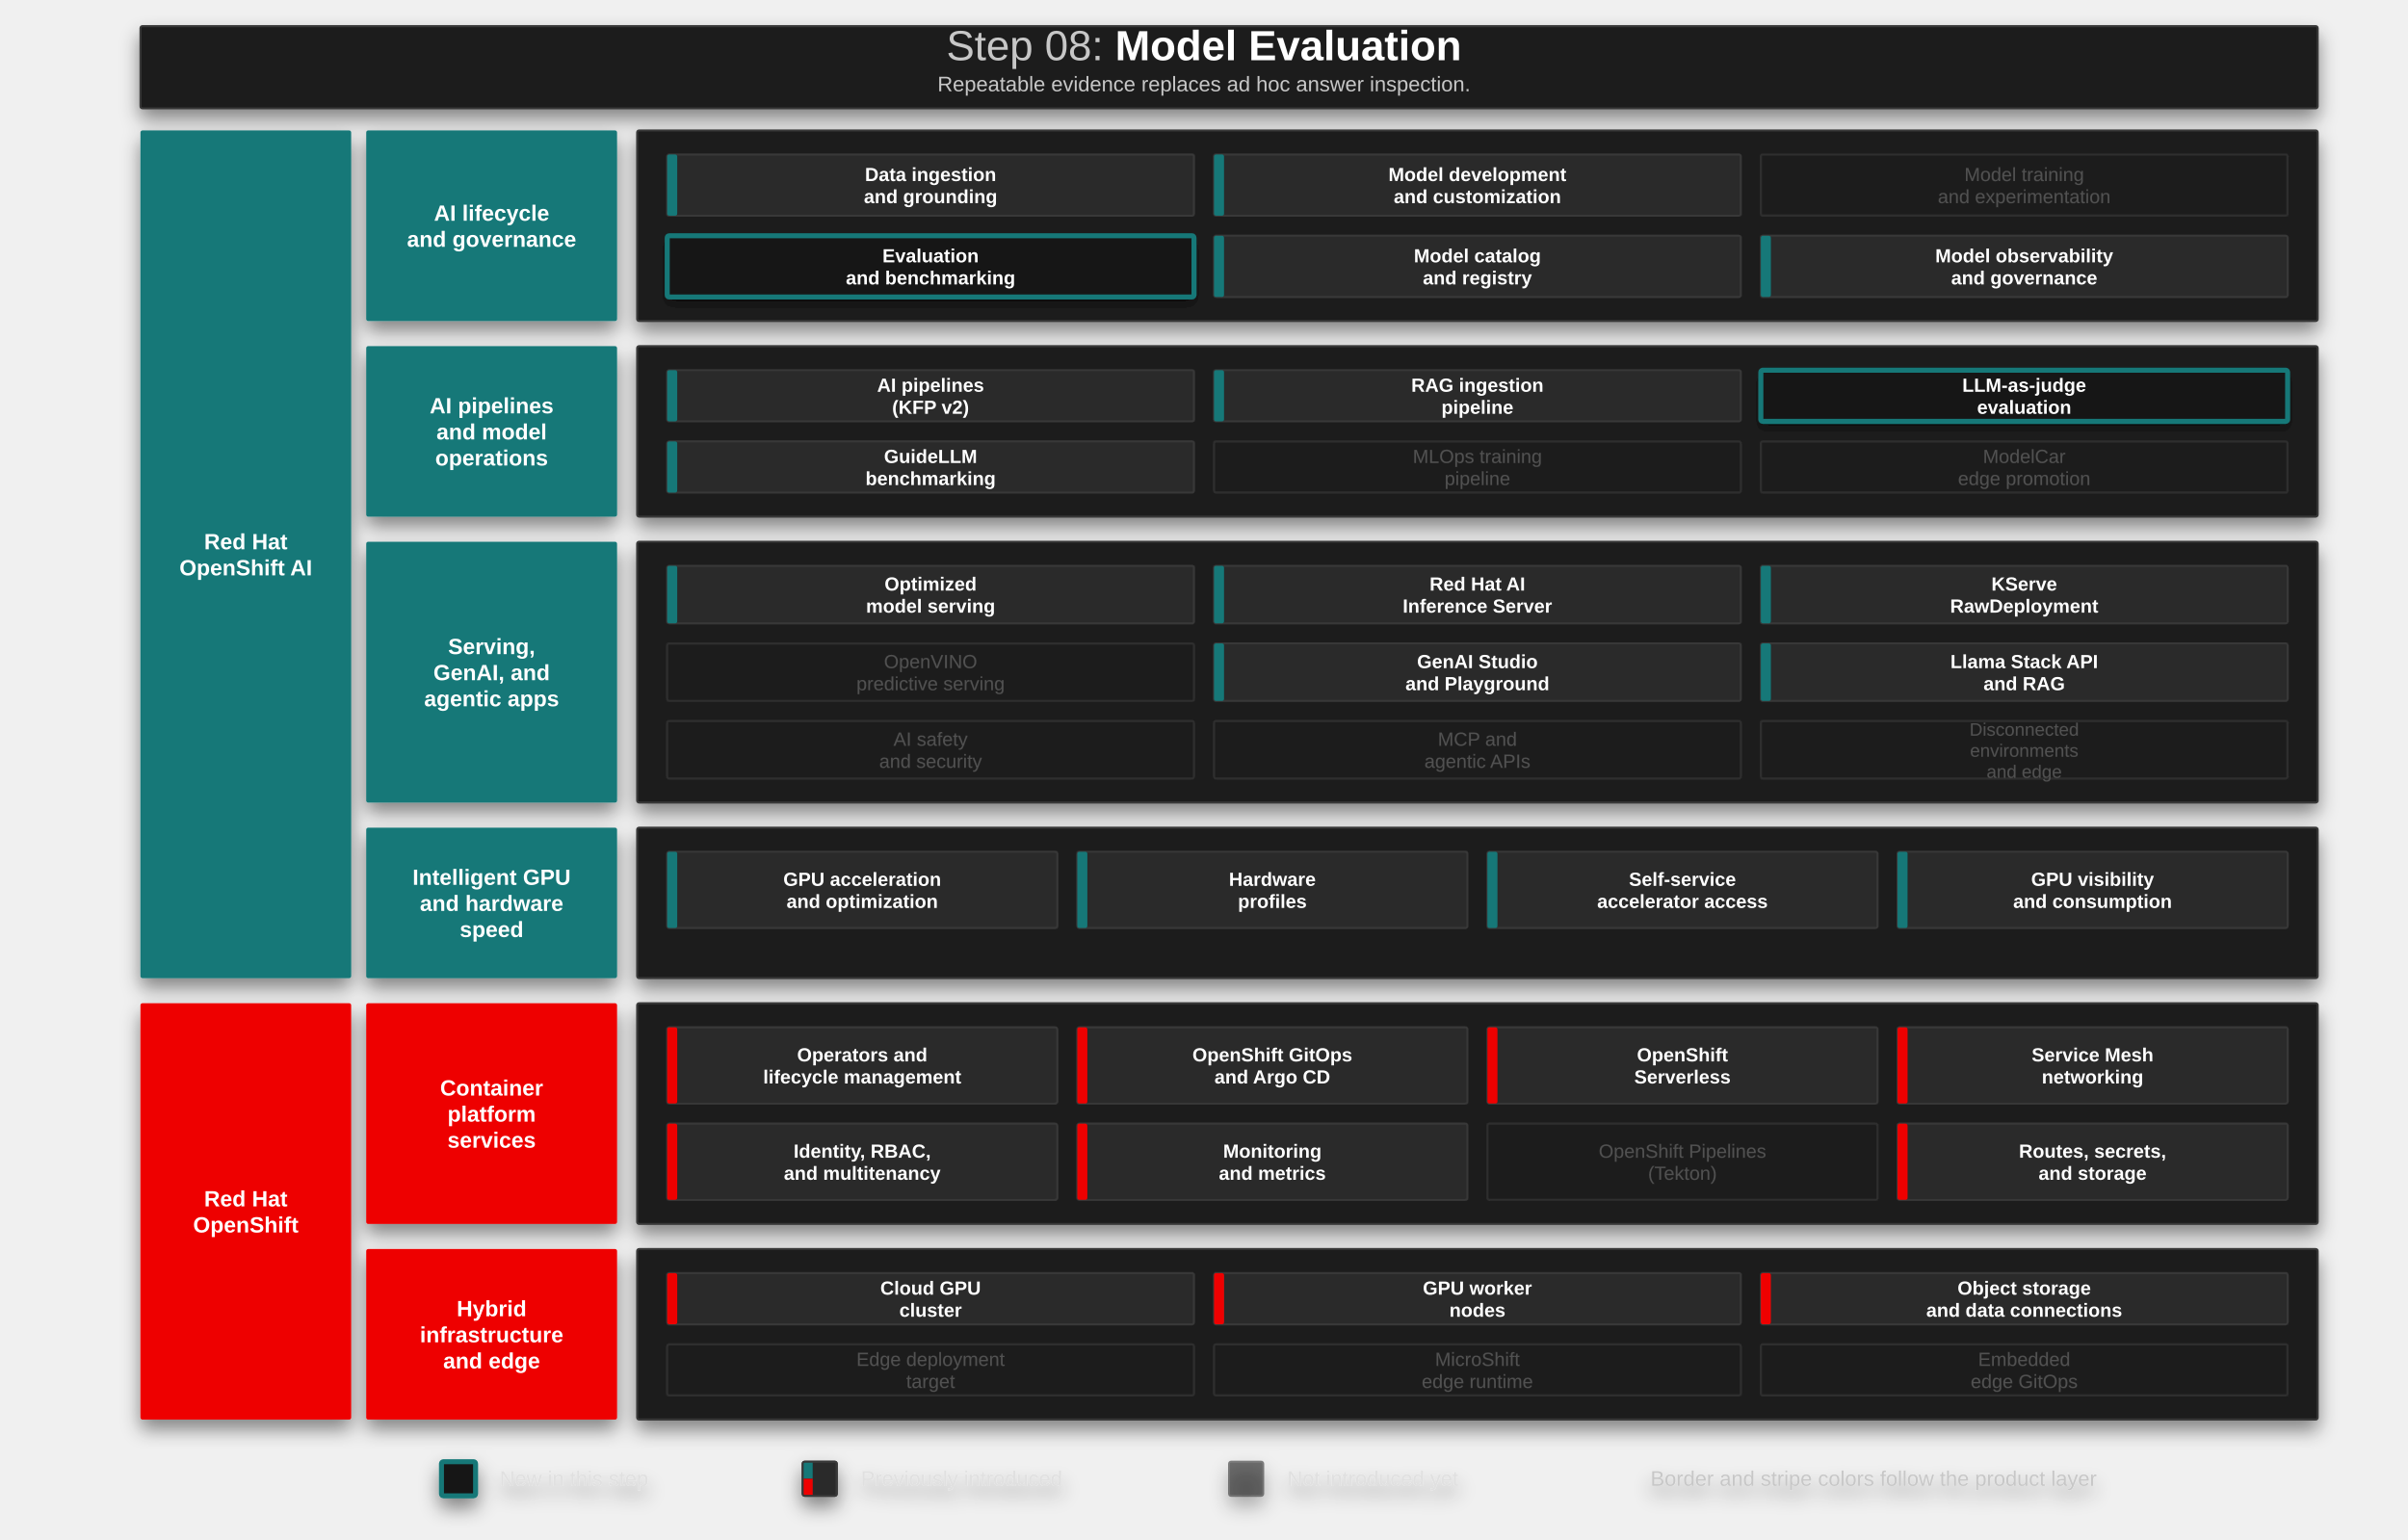
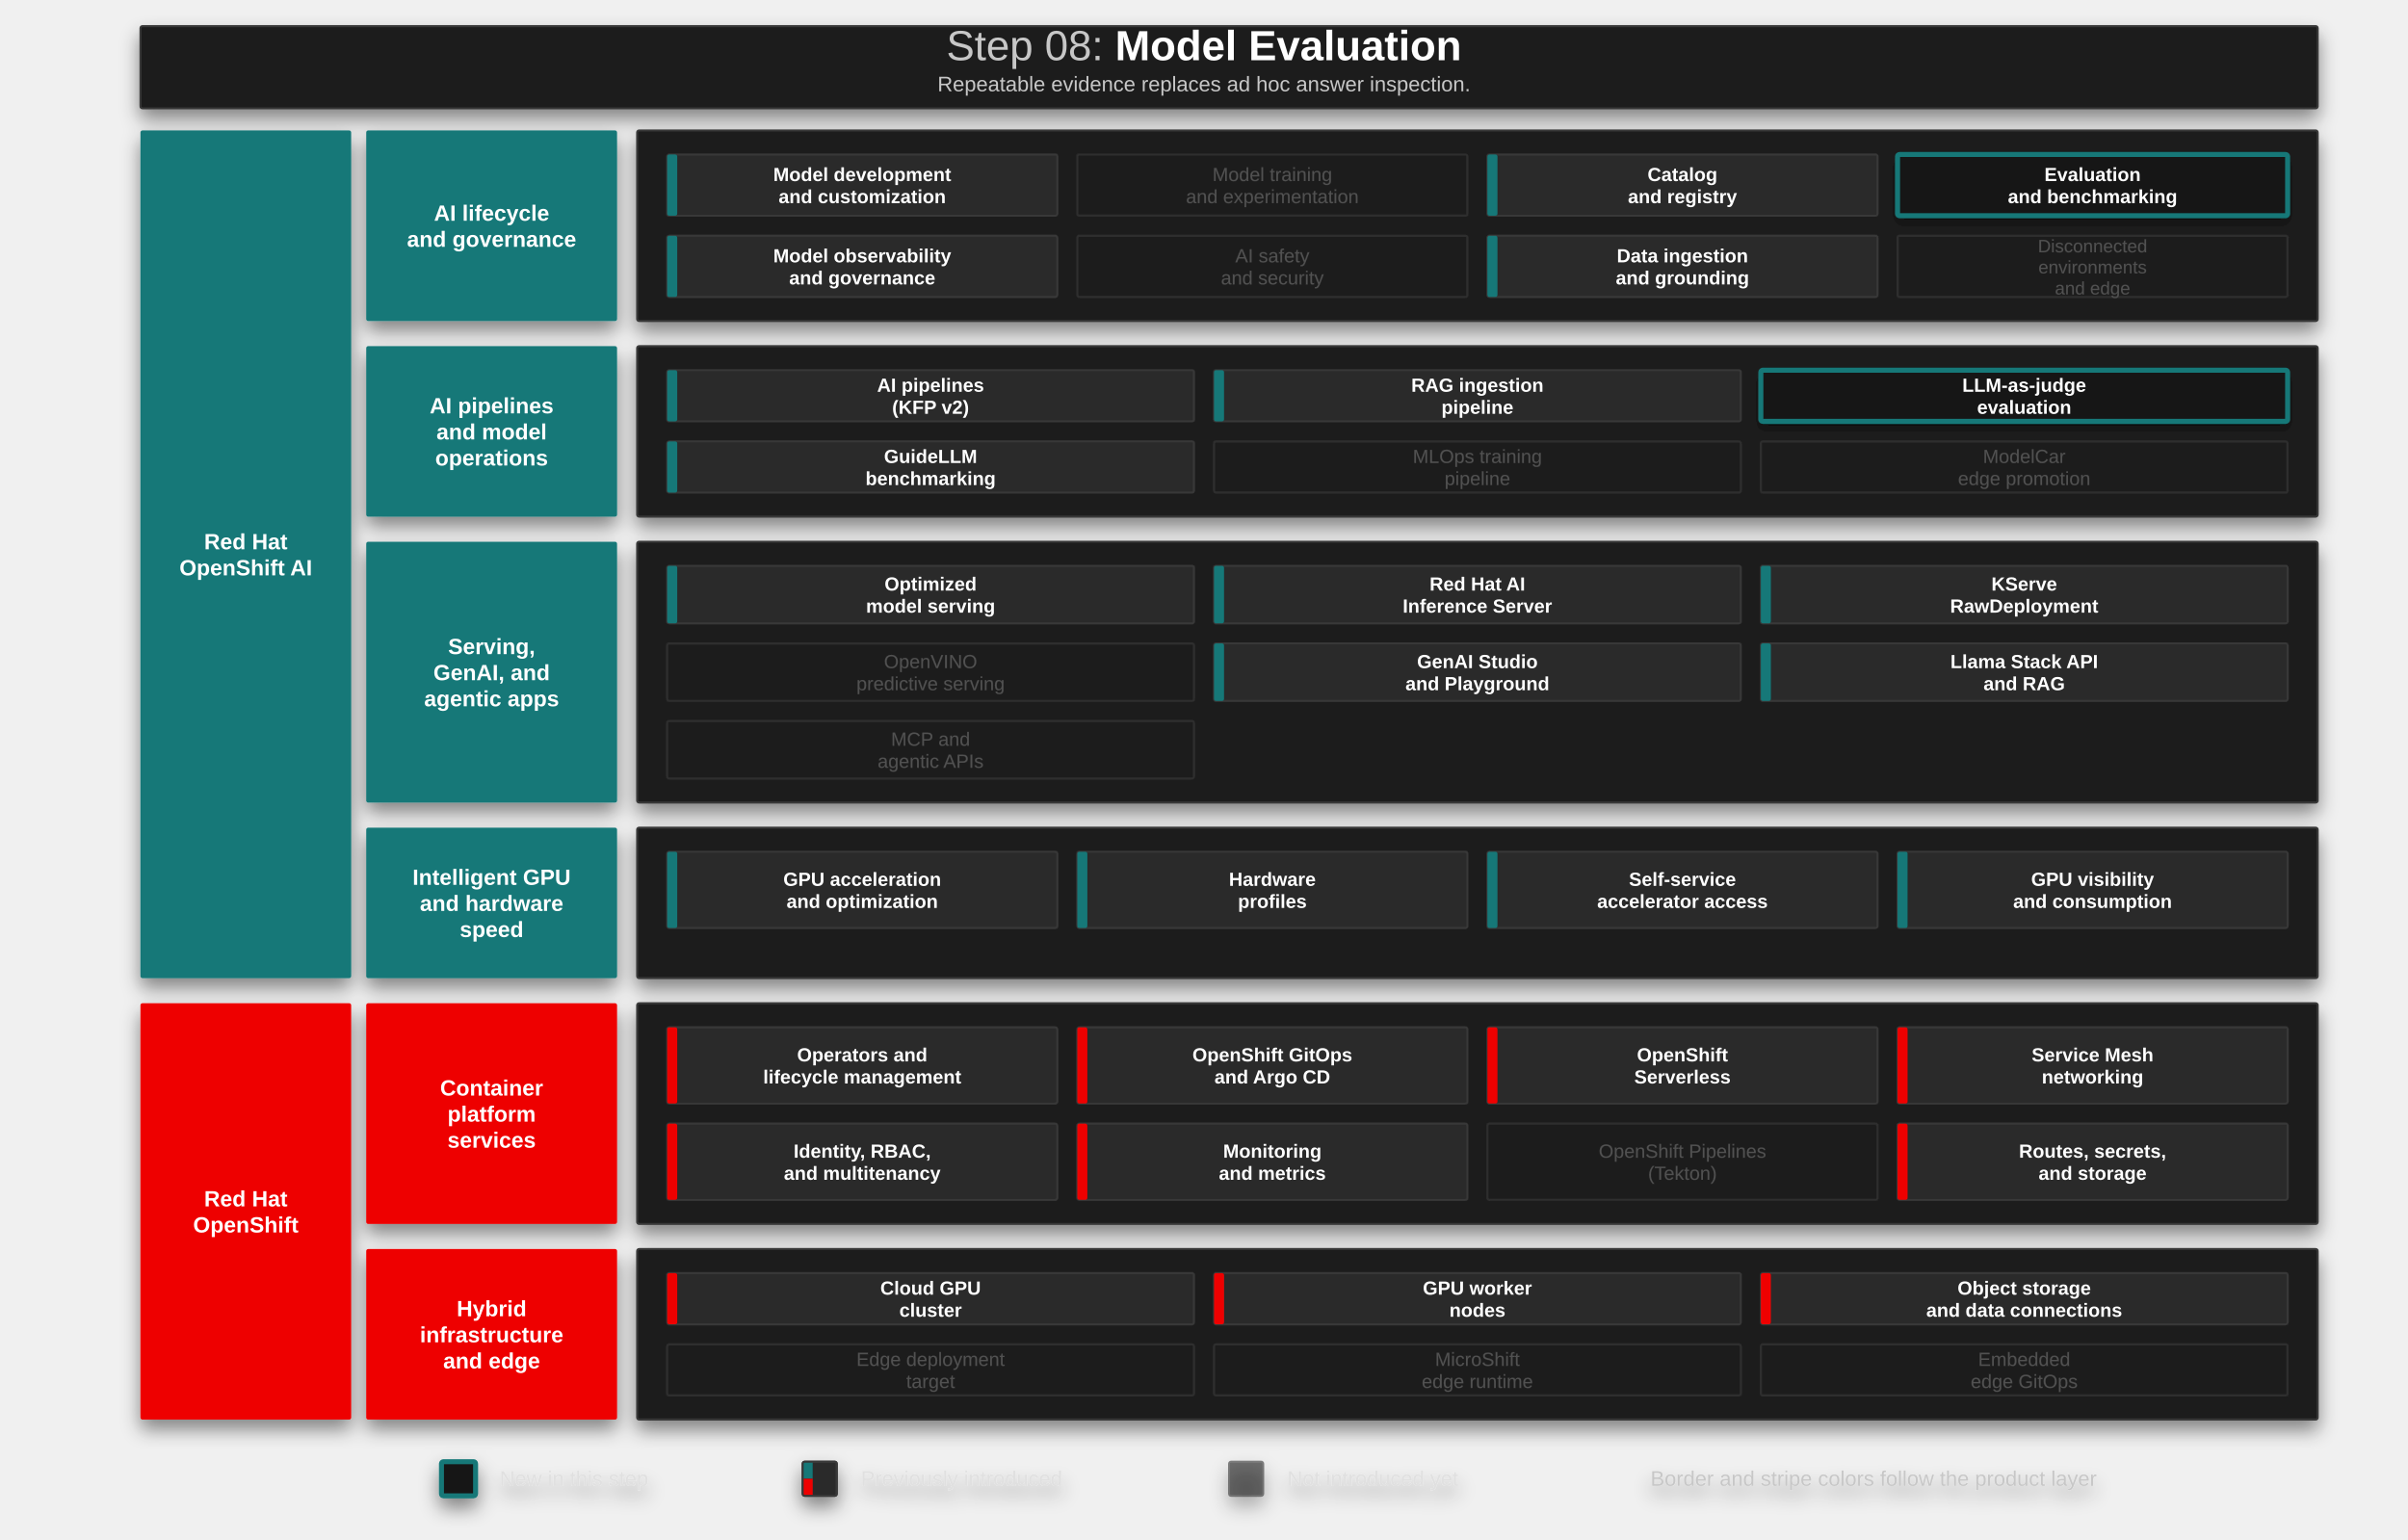
<svg xmlns="http://www.w3.org/2000/svg" width="2400" height="1535" viewBox="0 0 2400 1535" role="img" aria-labelledby="title desc">
  <style>.display{font-family:'Red Hat Display','Arial',sans-serif}.body{font-family:'Red Hat Text','Arial',sans-serif}</style>
  <defs>
    <filter id="lift" x="-20%" y="-20%" width="140%" height="140%">
      <feDropShadow dx="0" dy="6" stdDeviation="5" flood-color="#000" flood-opacity="0.55" />
    </filter>
    <filter id="panelShadow" x="-8%" y="-8%" width="116%" height="116%">
      <feDropShadow dx="0" dy="10" stdDeviation="9" flood-color="#000" flood-opacity="0.45" />
    </filter>
  </defs>
  <g filter="url(#panelShadow)">
    <rect x="140" y="26" width="2170" height="82" rx="2" fill="#1f1f1f" stroke="#383838" stroke-width="2" />
    <text x="1200.0" y="60" class="display" font-size="42" fill="#ffffff" font-weight="700" text-anchor="middle">
      <tspan fill="#c7c7c7" font-weight="500">Step 08:</tspan> Model Evaluation</text>
    <text x="1200.0" y="91" class="body" font-size="21" fill="#c7c7c7" text-anchor="middle">Repeatable evidence replaces ad hoc answer inspection.</text>
    <rect x="140" y="130" width="210" height="845" rx="2" fill="#147878" stroke="#147878" stroke-width="0" />
    <text x="245.0" y="547.5" class="body" font-size="22" fill="#ffffff" font-weight="700" text-anchor="middle">Red Hat</text>
    <text x="245.0" y="573.5" class="body" font-size="22" fill="#ffffff" font-weight="700" text-anchor="middle">OpenShift AI</text>
    <rect x="140" y="1000" width="210" height="415" rx="2" fill="#ee0000" stroke="#ee0000" stroke-width="0" />
    <text x="245.0" y="1202.5" class="body" font-size="22" fill="#ffffff" font-weight="700" text-anchor="middle">Red Hat</text>
    <text x="245.0" y="1228.5" class="body" font-size="22" fill="#ffffff" font-weight="700" text-anchor="middle">OpenShift</text>
    <rect x="365" y="130" width="250" height="190" rx="2" fill="#147878" stroke="#147878" stroke-width="0" />
    <text x="490.0" y="220.0" class="body" font-size="22" fill="#ffffff" font-weight="700" text-anchor="middle">AI lifecycle</text>
    <text x="490.0" y="246.0" class="body" font-size="22" fill="#ffffff" font-weight="700" text-anchor="middle">and governance</text>
    <rect x="635" y="130" width="1675" height="190" rx="2" fill="#1f1f1f" stroke="#383838" stroke-width="2" />
    <g>
-       <rect x="665.0" y="154.0" width="525.0" height="61.0" rx="2" fill="#292929" stroke="#383838" stroke-width="2.0" />
+       <rect x="665.0" y="154.0" width="388.75" height="61.0" rx="2" fill="#292929" stroke="#383838" stroke-width="2.0" />
      <rect x="665.0" y="154.0" width="10" height="61.0" rx="2" fill="#147878" stroke="#147878" stroke-width="0" />
-       <text x="927.5" y="180.5" class="body" font-size="19" fill="#ffffff" font-weight="550" text-anchor="middle">Data ingestion</text>
-       <text x="927.5" y="202.5" class="body" font-size="19" fill="#ffffff" font-weight="550" text-anchor="middle">and grounding</text>
-     </g>
-     <g>
-       <rect x="1210.0" y="154.0" width="525.0" height="61.0" rx="2" fill="#292929" stroke="#383838" stroke-width="2.0" />
-       <rect x="1210.0" y="154.0" width="10" height="61.0" rx="2" fill="#147878" stroke="#147878" stroke-width="0" />
-       <text x="1472.5" y="180.5" class="body" font-size="19" fill="#ffffff" font-weight="550" text-anchor="middle">Model development</text>
-       <text x="1472.5" y="202.5" class="body" font-size="19" fill="#ffffff" font-weight="550" text-anchor="middle">and customization</text>
-     </g>
-     <g opacity="0.62">
-       <rect x="1755.0" y="154.0" width="525.0" height="61.0" rx="2" fill="#1f1f1f" stroke="#383838" stroke-width="2.0" />
-       <text x="2017.5" y="180.5" class="body" font-size="19" fill="#707070" font-weight="450" text-anchor="middle">Model training</text>
-       <text x="2017.5" y="202.5" class="body" font-size="19" fill="#707070" font-weight="450" text-anchor="middle">and experimentation</text>
+       <text x="859.375" y="180.5" class="body" font-size="19" fill="#ffffff" font-weight="550" text-anchor="middle">Model development</text>
+       <text x="859.375" y="202.5" class="body" font-size="19" fill="#ffffff" font-weight="550" text-anchor="middle">and customization</text>
+     </g>
+     <g opacity="0.62">
+       <rect x="1073.75" y="154.0" width="388.75" height="61.0" rx="2" fill="#1f1f1f" stroke="#383838" stroke-width="2.0" />
+       <text x="1268.125" y="180.5" class="body" font-size="19" fill="#707070" font-weight="450" text-anchor="middle">Model training</text>
+       <text x="1268.125" y="202.5" class="body" font-size="19" fill="#707070" font-weight="450" text-anchor="middle">and experimentation</text>
+     </g>
+     <g>
+       <rect x="1482.5" y="154.0" width="388.75" height="61.0" rx="2" fill="#292929" stroke="#383838" stroke-width="2.0" />
+       <rect x="1482.5" y="154.0" width="10" height="61.0" rx="2" fill="#147878" stroke="#147878" stroke-width="0" />
+       <text x="1676.875" y="180.5" class="body" font-size="19" fill="#ffffff" font-weight="550" text-anchor="middle">Catalog</text>
+       <text x="1676.875" y="202.5" class="body" font-size="19" fill="#ffffff" font-weight="550" text-anchor="middle">and registry</text>
    </g>
    <g filter="url(#lift)">
-       <rect x="665.0" y="235.0" width="525.0" height="61.0" rx="2" fill="#151515" stroke="#147878" stroke-width="5.0" />
-       <text x="927.5" y="261.5" class="body" font-size="19" fill="#ffffff" font-weight="700" text-anchor="middle">Evaluation</text>
-       <text x="927.5" y="283.5" class="body" font-size="19" fill="#ffffff" font-weight="700" text-anchor="middle">and benchmarking</text>
-     </g>
-     <g>
-       <rect x="1210.0" y="235.0" width="525.0" height="61.0" rx="2" fill="#292929" stroke="#383838" stroke-width="2.0" />
-       <rect x="1210.0" y="235.0" width="10" height="61.0" rx="2" fill="#147878" stroke="#147878" stroke-width="0" />
-       <text x="1472.5" y="261.5" class="body" font-size="19" fill="#ffffff" font-weight="550" text-anchor="middle">Model catalog</text>
-       <text x="1472.5" y="283.5" class="body" font-size="19" fill="#ffffff" font-weight="550" text-anchor="middle">and registry</text>
-     </g>
-     <g>
-       <rect x="1755.0" y="235.0" width="525.0" height="61.0" rx="2" fill="#292929" stroke="#383838" stroke-width="2.0" />
-       <rect x="1755.0" y="235.0" width="10" height="61.0" rx="2" fill="#147878" stroke="#147878" stroke-width="0" />
-       <text x="2017.5" y="261.5" class="body" font-size="19" fill="#ffffff" font-weight="550" text-anchor="middle">Model observability</text>
-       <text x="2017.5" y="283.5" class="body" font-size="19" fill="#ffffff" font-weight="550" text-anchor="middle">and governance</text>
+       <rect x="1891.25" y="154.0" width="388.75" height="61.0" rx="2" fill="#151515" stroke="#147878" stroke-width="5.0" />
+       <text x="2085.625" y="180.5" class="body" font-size="19" fill="#ffffff" font-weight="700" text-anchor="middle">Evaluation</text>
+       <text x="2085.625" y="202.5" class="body" font-size="19" fill="#ffffff" font-weight="700" text-anchor="middle">and benchmarking</text>
+     </g>
+     <g>
+       <rect x="665.0" y="235.0" width="388.75" height="61.0" rx="2" fill="#292929" stroke="#383838" stroke-width="2.0" />
+       <rect x="665.0" y="235.0" width="10" height="61.0" rx="2" fill="#147878" stroke="#147878" stroke-width="0" />
+       <text x="859.375" y="261.5" class="body" font-size="19" fill="#ffffff" font-weight="550" text-anchor="middle">Model observability</text>
+       <text x="859.375" y="283.5" class="body" font-size="19" fill="#ffffff" font-weight="550" text-anchor="middle">and governance</text>
+     </g>
+     <g opacity="0.62">
+       <rect x="1073.75" y="235.0" width="388.75" height="61.0" rx="2" fill="#1f1f1f" stroke="#383838" stroke-width="2.0" />
+       <text x="1268.125" y="261.5" class="body" font-size="19" fill="#707070" font-weight="450" text-anchor="middle">AI safety</text>
+       <text x="1268.125" y="283.5" class="body" font-size="19" fill="#707070" font-weight="450" text-anchor="middle">and security</text>
+     </g>
+     <g>
+       <rect x="1482.5" y="235.0" width="388.75" height="61.0" rx="2" fill="#292929" stroke="#383838" stroke-width="2.0" />
+       <rect x="1482.5" y="235.0" width="10" height="61.0" rx="2" fill="#147878" stroke="#147878" stroke-width="0" />
+       <text x="1676.875" y="261.5" class="body" font-size="19" fill="#ffffff" font-weight="550" text-anchor="middle">Data ingestion</text>
+       <text x="1676.875" y="283.5" class="body" font-size="19" fill="#ffffff" font-weight="550" text-anchor="middle">and grounding</text>
+     </g>
+     <g opacity="0.62">
+       <rect x="1891.25" y="235.0" width="388.75" height="61.0" rx="2" fill="#1f1f1f" stroke="#383838" stroke-width="2.0" />
+       <text x="2085.625" y="251.5" class="body" font-size="18" fill="#707070" font-weight="450" text-anchor="middle">Disconnected</text>
+       <text x="2085.625" y="272.5" class="body" font-size="18" fill="#707070" font-weight="450" text-anchor="middle">environments</text>
+       <text x="2085.625" y="293.5" class="body" font-size="18" fill="#707070" font-weight="450" text-anchor="middle">and edge</text>
    </g>
    <rect x="365" y="345" width="250" height="170" rx="2" fill="#147878" stroke="#147878" stroke-width="0" />
    <text x="490.0" y="412.0" class="body" font-size="22" fill="#ffffff" font-weight="700" text-anchor="middle">AI pipelines</text>
    <text x="490.0" y="438.0" class="body" font-size="22" fill="#ffffff" font-weight="700" text-anchor="middle">and model</text>
    <text x="490.0" y="464.0" class="body" font-size="22" fill="#ffffff" font-weight="700" text-anchor="middle">operations</text>
    <rect x="635" y="345" width="1675" height="170" rx="2" fill="#1f1f1f" stroke="#383838" stroke-width="2" />
    <g>
      <rect x="665.0" y="369.0" width="525.0" height="51.0" rx="2" fill="#292929" stroke="#383838" stroke-width="2.0" />
      <rect x="665.0" y="369.0" width="10" height="51.0" rx="2" fill="#147878" stroke="#147878" stroke-width="0" />
      <text x="927.5" y="390.5" class="body" font-size="19" fill="#ffffff" font-weight="550" text-anchor="middle">AI pipelines</text>
      <text x="927.5" y="412.5" class="body" font-size="19" fill="#ffffff" font-weight="550" text-anchor="middle">(KFP v2)</text>
    </g>
    <g>
      <rect x="1210.0" y="369.0" width="525.0" height="51.0" rx="2" fill="#292929" stroke="#383838" stroke-width="2.0" />
      <rect x="1210.0" y="369.0" width="10" height="51.0" rx="2" fill="#147878" stroke="#147878" stroke-width="0" />
      <text x="1472.5" y="390.5" class="body" font-size="19" fill="#ffffff" font-weight="550" text-anchor="middle">RAG ingestion</text>
      <text x="1472.5" y="412.5" class="body" font-size="19" fill="#ffffff" font-weight="550" text-anchor="middle">pipeline</text>
    </g>
    <g filter="url(#lift)">
      <rect x="1755.0" y="369.0" width="525.0" height="51.0" rx="2" fill="#151515" stroke="#147878" stroke-width="5.0" />
      <text x="2017.5" y="390.5" class="body" font-size="19" fill="#ffffff" font-weight="700" text-anchor="middle">LLM-as-judge</text>
      <text x="2017.5" y="412.5" class="body" font-size="19" fill="#ffffff" font-weight="700" text-anchor="middle">evaluation</text>
    </g>
    <g>
      <rect x="665.0" y="440.0" width="525.0" height="51.0" rx="2" fill="#292929" stroke="#383838" stroke-width="2.0" />
      <rect x="665.0" y="440.0" width="10" height="51.0" rx="2" fill="#147878" stroke="#147878" stroke-width="0" />
      <text x="927.5" y="461.5" class="body" font-size="19" fill="#ffffff" font-weight="550" text-anchor="middle">GuideLLM</text>
      <text x="927.5" y="483.5" class="body" font-size="19" fill="#ffffff" font-weight="550" text-anchor="middle">benchmarking</text>
    </g>
    <g opacity="0.62">
      <rect x="1210.0" y="440.0" width="525.0" height="51.0" rx="2" fill="#1f1f1f" stroke="#383838" stroke-width="2.0" />
      <text x="1472.5" y="461.5" class="body" font-size="19" fill="#707070" font-weight="450" text-anchor="middle">MLOps training</text>
      <text x="1472.5" y="483.5" class="body" font-size="19" fill="#707070" font-weight="450" text-anchor="middle">pipeline</text>
    </g>
    <g opacity="0.62">
      <rect x="1755.0" y="440.0" width="525.0" height="51.0" rx="2" fill="#1f1f1f" stroke="#383838" stroke-width="2.0" />
      <text x="2017.5" y="461.5" class="body" font-size="19" fill="#707070" font-weight="450" text-anchor="middle">ModelCar</text>
      <text x="2017.5" y="483.5" class="body" font-size="19" fill="#707070" font-weight="450" text-anchor="middle">edge promotion</text>
    </g>
    <rect x="365" y="540" width="250" height="260" rx="2" fill="#147878" stroke="#147878" stroke-width="0" />
    <text x="490.0" y="652.0" class="body" font-size="22" fill="#ffffff" font-weight="700" text-anchor="middle">Serving,</text>
    <text x="490.0" y="678.0" class="body" font-size="22" fill="#ffffff" font-weight="700" text-anchor="middle">GenAI, and</text>
    <text x="490.0" y="704.0" class="body" font-size="22" fill="#ffffff" font-weight="700" text-anchor="middle">agentic apps</text>
    <rect x="635" y="540" width="1675" height="260" rx="2" fill="#1f1f1f" stroke="#383838" stroke-width="2" />
    <g>
      <rect x="665.0" y="564.0" width="525.0" height="57.333" rx="2" fill="#292929" stroke="#383838" stroke-width="2.0" />
      <rect x="665.0" y="564.0" width="10" height="57.333" rx="2" fill="#147878" stroke="#147878" stroke-width="0" />
      <text x="927.5" y="588.667" class="body" font-size="19" fill="#ffffff" font-weight="550" text-anchor="middle">Optimized</text>
      <text x="927.5" y="610.667" class="body" font-size="19" fill="#ffffff" font-weight="550" text-anchor="middle">model serving</text>
    </g>
    <g>
      <rect x="1210.0" y="564.0" width="525.0" height="57.333" rx="2" fill="#292929" stroke="#383838" stroke-width="2.0" />
      <rect x="1210.0" y="564.0" width="10" height="57.333" rx="2" fill="#147878" stroke="#147878" stroke-width="0" />
      <text x="1472.5" y="588.667" class="body" font-size="19" fill="#ffffff" font-weight="550" text-anchor="middle">Red Hat AI</text>
      <text x="1472.5" y="610.667" class="body" font-size="19" fill="#ffffff" font-weight="550" text-anchor="middle">Inference Server</text>
    </g>
    <g>
      <rect x="1755.0" y="564.0" width="525.0" height="57.333" rx="2" fill="#292929" stroke="#383838" stroke-width="2.0" />
      <rect x="1755.0" y="564.0" width="10" height="57.333" rx="2" fill="#147878" stroke="#147878" stroke-width="0" />
      <text x="2017.5" y="588.667" class="body" font-size="19" fill="#ffffff" font-weight="550" text-anchor="middle">KServe</text>
      <text x="2017.5" y="610.667" class="body" font-size="19" fill="#ffffff" font-weight="550" text-anchor="middle">RawDeployment</text>
    </g>
    <g opacity="0.62">
      <rect x="665.0" y="641.333" width="525.0" height="57.333" rx="2" fill="#1f1f1f" stroke="#383838" stroke-width="2.0" />
      <text x="927.5" y="666.0" class="body" font-size="19" fill="#707070" font-weight="450" text-anchor="middle">OpenVINO</text>
      <text x="927.5" y="688.0" class="body" font-size="19" fill="#707070" font-weight="450" text-anchor="middle">predictive serving</text>
    </g>
    <g>
      <rect x="1210.0" y="641.333" width="525.0" height="57.333" rx="2" fill="#292929" stroke="#383838" stroke-width="2.0" />
      <rect x="1210.0" y="641.333" width="10" height="57.333" rx="2" fill="#147878" stroke="#147878" stroke-width="0" />
      <text x="1472.5" y="666.0" class="body" font-size="19" fill="#ffffff" font-weight="550" text-anchor="middle">GenAI Studio</text>
      <text x="1472.5" y="688.0" class="body" font-size="19" fill="#ffffff" font-weight="550" text-anchor="middle">and Playground</text>
    </g>
    <g>
      <rect x="1755.0" y="641.333" width="525.0" height="57.333" rx="2" fill="#292929" stroke="#383838" stroke-width="2.0" />
      <rect x="1755.0" y="641.333" width="10" height="57.333" rx="2" fill="#147878" stroke="#147878" stroke-width="0" />
      <text x="2017.5" y="666.0" class="body" font-size="19" fill="#ffffff" font-weight="550" text-anchor="middle">Llama Stack API</text>
      <text x="2017.5" y="688.0" class="body" font-size="19" fill="#ffffff" font-weight="550" text-anchor="middle">and RAG</text>
    </g>
    <g opacity="0.62">
      <rect x="665.0" y="718.667" width="525.0" height="57.333" rx="2" fill="#1f1f1f" stroke="#383838" stroke-width="2.0" />
-       <text x="927.5" y="743.333" class="body" font-size="19" fill="#707070" font-weight="450" text-anchor="middle">AI safety</text>
-       <text x="927.5" y="765.333" class="body" font-size="19" fill="#707070" font-weight="450" text-anchor="middle">and security</text>
-     </g>
-     <g opacity="0.62">
-       <rect x="1210.0" y="718.667" width="525.0" height="57.333" rx="2" fill="#1f1f1f" stroke="#383838" stroke-width="2.0" />
-       <text x="1472.5" y="743.333" class="body" font-size="19" fill="#707070" font-weight="450" text-anchor="middle">MCP and</text>
-       <text x="1472.5" y="765.333" class="body" font-size="19" fill="#707070" font-weight="450" text-anchor="middle">agentic APIs</text>
-     </g>
-     <g opacity="0.62">
-       <rect x="1755.0" y="718.667" width="525.0" height="57.333" rx="2" fill="#1f1f1f" stroke="#383838" stroke-width="2.0" />
-       <text x="2017.5" y="733.333" class="body" font-size="18" fill="#707070" font-weight="450" text-anchor="middle">Disconnected</text>
-       <text x="2017.5" y="754.333" class="body" font-size="18" fill="#707070" font-weight="450" text-anchor="middle">environments</text>
-       <text x="2017.5" y="775.333" class="body" font-size="18" fill="#707070" font-weight="450" text-anchor="middle">and edge</text>
+       <text x="927.5" y="743.333" class="body" font-size="19" fill="#707070" font-weight="450" text-anchor="middle">MCP and</text>
+       <text x="927.5" y="765.333" class="body" font-size="19" fill="#707070" font-weight="450" text-anchor="middle">agentic APIs</text>
    </g>
    <rect x="365" y="825" width="250" height="150" rx="2" fill="#147878" stroke="#147878" stroke-width="0" />
    <text x="490.0" y="882.0" class="body" font-size="22" fill="#ffffff" font-weight="700" text-anchor="middle">Intelligent GPU</text>
    <text x="490.0" y="908.0" class="body" font-size="22" fill="#ffffff" font-weight="700" text-anchor="middle">and hardware</text>
    <text x="490.0" y="934.0" class="body" font-size="22" fill="#ffffff" font-weight="700" text-anchor="middle">speed</text>
    <rect x="635" y="825" width="1675" height="150" rx="2" fill="#1f1f1f" stroke="#383838" stroke-width="2" />
    <g>
      <rect x="665.0" y="849" width="388.75" height="76" rx="2" fill="#292929" stroke="#383838" stroke-width="2.0" />
      <rect x="665.0" y="849" width="10" height="76" rx="2" fill="#147878" stroke="#147878" stroke-width="0" />
      <text x="859.375" y="883.0" class="body" font-size="19" fill="#ffffff" font-weight="550" text-anchor="middle">GPU acceleration</text>
      <text x="859.375" y="905.0" class="body" font-size="19" fill="#ffffff" font-weight="550" text-anchor="middle">and optimization</text>
    </g>
    <g>
      <rect x="1073.75" y="849" width="388.75" height="76" rx="2" fill="#292929" stroke="#383838" stroke-width="2.0" />
      <rect x="1073.75" y="849" width="10" height="76" rx="2" fill="#147878" stroke="#147878" stroke-width="0" />
      <text x="1268.125" y="883.0" class="body" font-size="19" fill="#ffffff" font-weight="550" text-anchor="middle">Hardware</text>
      <text x="1268.125" y="905.0" class="body" font-size="19" fill="#ffffff" font-weight="550" text-anchor="middle">profiles</text>
    </g>
    <g>
      <rect x="1482.5" y="849" width="388.75" height="76" rx="2" fill="#292929" stroke="#383838" stroke-width="2.0" />
      <rect x="1482.5" y="849" width="10" height="76" rx="2" fill="#147878" stroke="#147878" stroke-width="0" />
      <text x="1676.875" y="883.0" class="body" font-size="19" fill="#ffffff" font-weight="550" text-anchor="middle">Self-service</text>
      <text x="1676.875" y="905.0" class="body" font-size="19" fill="#ffffff" font-weight="550" text-anchor="middle">accelerator access</text>
    </g>
    <g>
      <rect x="1891.25" y="849" width="388.75" height="76" rx="2" fill="#292929" stroke="#383838" stroke-width="2.0" />
      <rect x="1891.25" y="849" width="10" height="76" rx="2" fill="#147878" stroke="#147878" stroke-width="0" />
      <text x="2085.625" y="883.0" class="body" font-size="19" fill="#ffffff" font-weight="550" text-anchor="middle">GPU visibility</text>
      <text x="2085.625" y="905.0" class="body" font-size="19" fill="#ffffff" font-weight="550" text-anchor="middle">and consumption</text>
    </g>
    <rect x="365" y="1000" width="250" height="220" rx="2" fill="#ee0000" stroke="#ee0000" stroke-width="0" />
    <text x="490.0" y="1092.0" class="body" font-size="22" fill="#ffffff" font-weight="700" text-anchor="middle">Container</text>
    <text x="490.0" y="1118.0" class="body" font-size="22" fill="#ffffff" font-weight="700" text-anchor="middle">platform</text>
    <text x="490.0" y="1144.0" class="body" font-size="22" fill="#ffffff" font-weight="700" text-anchor="middle">services</text>
    <rect x="635" y="1000" width="1675" height="220" rx="2" fill="#1f1f1f" stroke="#383838" stroke-width="2" />
    <g>
      <rect x="665.0" y="1024" width="388.75" height="76" rx="2" fill="#292929" stroke="#383838" stroke-width="2.0" />
      <rect x="665.0" y="1024" width="10" height="76" rx="2" fill="#ee0000" stroke="#ee0000" stroke-width="0" />
      <text x="859.375" y="1058.0" class="body" font-size="19" fill="#ffffff" font-weight="550" text-anchor="middle">Operators and</text>
      <text x="859.375" y="1080.0" class="body" font-size="19" fill="#ffffff" font-weight="550" text-anchor="middle">lifecycle management</text>
    </g>
    <g>
      <rect x="1073.75" y="1024" width="388.75" height="76" rx="2" fill="#292929" stroke="#383838" stroke-width="2.0" />
      <rect x="1073.75" y="1024" width="10" height="76" rx="2" fill="#ee0000" stroke="#ee0000" stroke-width="0" />
      <text x="1268.125" y="1058.0" class="body" font-size="19" fill="#ffffff" font-weight="550" text-anchor="middle">OpenShift GitOps</text>
      <text x="1268.125" y="1080.0" class="body" font-size="19" fill="#ffffff" font-weight="550" text-anchor="middle">and Argo CD</text>
    </g>
    <g>
      <rect x="1482.5" y="1024" width="388.75" height="76" rx="2" fill="#292929" stroke="#383838" stroke-width="2.0" />
      <rect x="1482.5" y="1024" width="10" height="76" rx="2" fill="#ee0000" stroke="#ee0000" stroke-width="0" />
      <text x="1676.875" y="1058.0" class="body" font-size="19" fill="#ffffff" font-weight="550" text-anchor="middle">OpenShift</text>
      <text x="1676.875" y="1080.0" class="body" font-size="19" fill="#ffffff" font-weight="550" text-anchor="middle">Serverless</text>
    </g>
    <g>
      <rect x="1891.25" y="1024" width="388.75" height="76" rx="2" fill="#292929" stroke="#383838" stroke-width="2.0" />
      <rect x="1891.25" y="1024" width="10" height="76" rx="2" fill="#ee0000" stroke="#ee0000" stroke-width="0" />
      <text x="2085.625" y="1058.0" class="body" font-size="19" fill="#ffffff" font-weight="550" text-anchor="middle">Service Mesh</text>
      <text x="2085.625" y="1080.0" class="body" font-size="19" fill="#ffffff" font-weight="550" text-anchor="middle">networking</text>
    </g>
    <g>
      <rect x="665.0" y="1120" width="388.75" height="76" rx="2" fill="#292929" stroke="#383838" stroke-width="2.0" />
      <rect x="665.0" y="1120" width="10" height="76" rx="2" fill="#ee0000" stroke="#ee0000" stroke-width="0" />
      <text x="859.375" y="1154.0" class="body" font-size="19" fill="#ffffff" font-weight="550" text-anchor="middle">Identity, RBAC,</text>
      <text x="859.375" y="1176.0" class="body" font-size="19" fill="#ffffff" font-weight="550" text-anchor="middle">and multitenancy</text>
    </g>
    <g>
      <rect x="1073.75" y="1120" width="388.75" height="76" rx="2" fill="#292929" stroke="#383838" stroke-width="2.0" />
      <rect x="1073.75" y="1120" width="10" height="76" rx="2" fill="#ee0000" stroke="#ee0000" stroke-width="0" />
      <text x="1268.125" y="1154.0" class="body" font-size="19" fill="#ffffff" font-weight="550" text-anchor="middle">Monitoring</text>
      <text x="1268.125" y="1176.0" class="body" font-size="19" fill="#ffffff" font-weight="550" text-anchor="middle">and metrics</text>
    </g>
    <g opacity="0.62">
      <rect x="1482.5" y="1120" width="388.75" height="76" rx="2" fill="#1f1f1f" stroke="#383838" stroke-width="2.0" />
      <text x="1676.875" y="1154.0" class="body" font-size="19" fill="#707070" font-weight="450" text-anchor="middle">OpenShift Pipelines</text>
      <text x="1676.875" y="1176.0" class="body" font-size="19" fill="#707070" font-weight="450" text-anchor="middle">(Tekton)</text>
    </g>
    <g>
      <rect x="1891.25" y="1120" width="388.75" height="76" rx="2" fill="#292929" stroke="#383838" stroke-width="2.0" />
      <rect x="1891.25" y="1120" width="10" height="76" rx="2" fill="#ee0000" stroke="#ee0000" stroke-width="0" />
      <text x="2085.625" y="1154.0" class="body" font-size="19" fill="#ffffff" font-weight="550" text-anchor="middle">Routes, secrets,</text>
      <text x="2085.625" y="1176.0" class="body" font-size="19" fill="#ffffff" font-weight="550" text-anchor="middle">and storage</text>
    </g>
    <rect x="365" y="1245" width="250" height="170" rx="2" fill="#ee0000" stroke="#ee0000" stroke-width="0" />
    <text x="490.0" y="1312.0" class="body" font-size="22" fill="#ffffff" font-weight="700" text-anchor="middle">Hybrid</text>
    <text x="490.0" y="1338.0" class="body" font-size="22" fill="#ffffff" font-weight="700" text-anchor="middle">infrastructure</text>
    <text x="490.0" y="1364.0" class="body" font-size="22" fill="#ffffff" font-weight="700" text-anchor="middle">and edge</text>
    <rect x="635" y="1245" width="1675" height="170" rx="2" fill="#1f1f1f" stroke="#383838" stroke-width="2" />
    <g>
      <rect x="665.0" y="1269.0" width="525.0" height="51.0" rx="2" fill="#292929" stroke="#383838" stroke-width="2.0" />
      <rect x="665.0" y="1269.0" width="10" height="51.0" rx="2" fill="#ee0000" stroke="#ee0000" stroke-width="0" />
      <text x="927.5" y="1290.5" class="body" font-size="19" fill="#ffffff" font-weight="550" text-anchor="middle">Cloud GPU</text>
      <text x="927.5" y="1312.5" class="body" font-size="19" fill="#ffffff" font-weight="550" text-anchor="middle">cluster</text>
    </g>
    <g>
      <rect x="1210.0" y="1269.0" width="525.0" height="51.0" rx="2" fill="#292929" stroke="#383838" stroke-width="2.0" />
      <rect x="1210.0" y="1269.0" width="10" height="51.0" rx="2" fill="#ee0000" stroke="#ee0000" stroke-width="0" />
      <text x="1472.5" y="1290.5" class="body" font-size="19" fill="#ffffff" font-weight="550" text-anchor="middle">GPU worker</text>
      <text x="1472.5" y="1312.5" class="body" font-size="19" fill="#ffffff" font-weight="550" text-anchor="middle">nodes</text>
    </g>
    <g>
      <rect x="1755.0" y="1269.0" width="525.0" height="51.0" rx="2" fill="#292929" stroke="#383838" stroke-width="2.0" />
      <rect x="1755.0" y="1269.0" width="10" height="51.0" rx="2" fill="#ee0000" stroke="#ee0000" stroke-width="0" />
      <text x="2017.5" y="1290.5" class="body" font-size="19" fill="#ffffff" font-weight="550" text-anchor="middle">Object storage</text>
      <text x="2017.5" y="1312.5" class="body" font-size="19" fill="#ffffff" font-weight="550" text-anchor="middle">and data connections</text>
    </g>
    <g opacity="0.62">
      <rect x="665.0" y="1340.0" width="525.0" height="51.0" rx="2" fill="#1f1f1f" stroke="#383838" stroke-width="2.0" />
      <text x="927.5" y="1361.5" class="body" font-size="19" fill="#707070" font-weight="450" text-anchor="middle">Edge deployment</text>
      <text x="927.5" y="1383.5" class="body" font-size="19" fill="#707070" font-weight="450" text-anchor="middle">target</text>
    </g>
    <g opacity="0.62">
      <rect x="1210.0" y="1340.0" width="525.0" height="51.0" rx="2" fill="#1f1f1f" stroke="#383838" stroke-width="2.0" />
      <text x="1472.5" y="1361.5" class="body" font-size="19" fill="#707070" font-weight="450" text-anchor="middle">MicroShift</text>
      <text x="1472.5" y="1383.5" class="body" font-size="19" fill="#707070" font-weight="450" text-anchor="middle">edge runtime</text>
    </g>
    <g opacity="0.62">
      <rect x="1755.0" y="1340.0" width="525.0" height="51.0" rx="2" fill="#1f1f1f" stroke="#383838" stroke-width="2.0" />
      <text x="2017.5" y="1361.5" class="body" font-size="19" fill="#707070" font-weight="450" text-anchor="middle">Embedded</text>
      <text x="2017.5" y="1383.5" class="body" font-size="19" fill="#707070" font-weight="450" text-anchor="middle">edge GitOps</text>
    </g>
    <rect x="440" y="1457" width="34" height="34" rx="2" fill="#151515" stroke="#147878" stroke-width="5" />
    <text x="498" y="1481" class="body" font-size="21" fill="#e0e0e0">New in this step</text>
    <rect x="800" y="1457" width="34" height="34" rx="2" fill="#292929" stroke="#383838" stroke-width="2" />
    <rect x="800" y="1457" width="10" height="17" rx="0" fill="#147878" stroke="#147878" stroke-width="0" />
    <rect x="800" y="1474" width="10" height="17" rx="0" fill="#ee0000" stroke="#ee0000" stroke-width="0" />
    <rect x="800" y="1457" width="34" height="34" rx="2" fill="none" stroke="#383838" stroke-width="2" />
    <text x="858" y="1481" class="body" font-size="21" fill="#e0e0e0">Previously introduced</text>
    <rect x="1225" y="1457" width="34" height="34" rx="2" fill="#1f1f1f" stroke="#383838" stroke-width="2" opacity="0.62" />
    <text x="1283" y="1481" class="body" font-size="21" fill="#e0e0e0">Not introduced yet</text>
    <text x="1645" y="1481" class="body" font-size="21" fill="#c7c7c7">Border and stripe colors follow the product layer</text>
  </g>
</svg>
